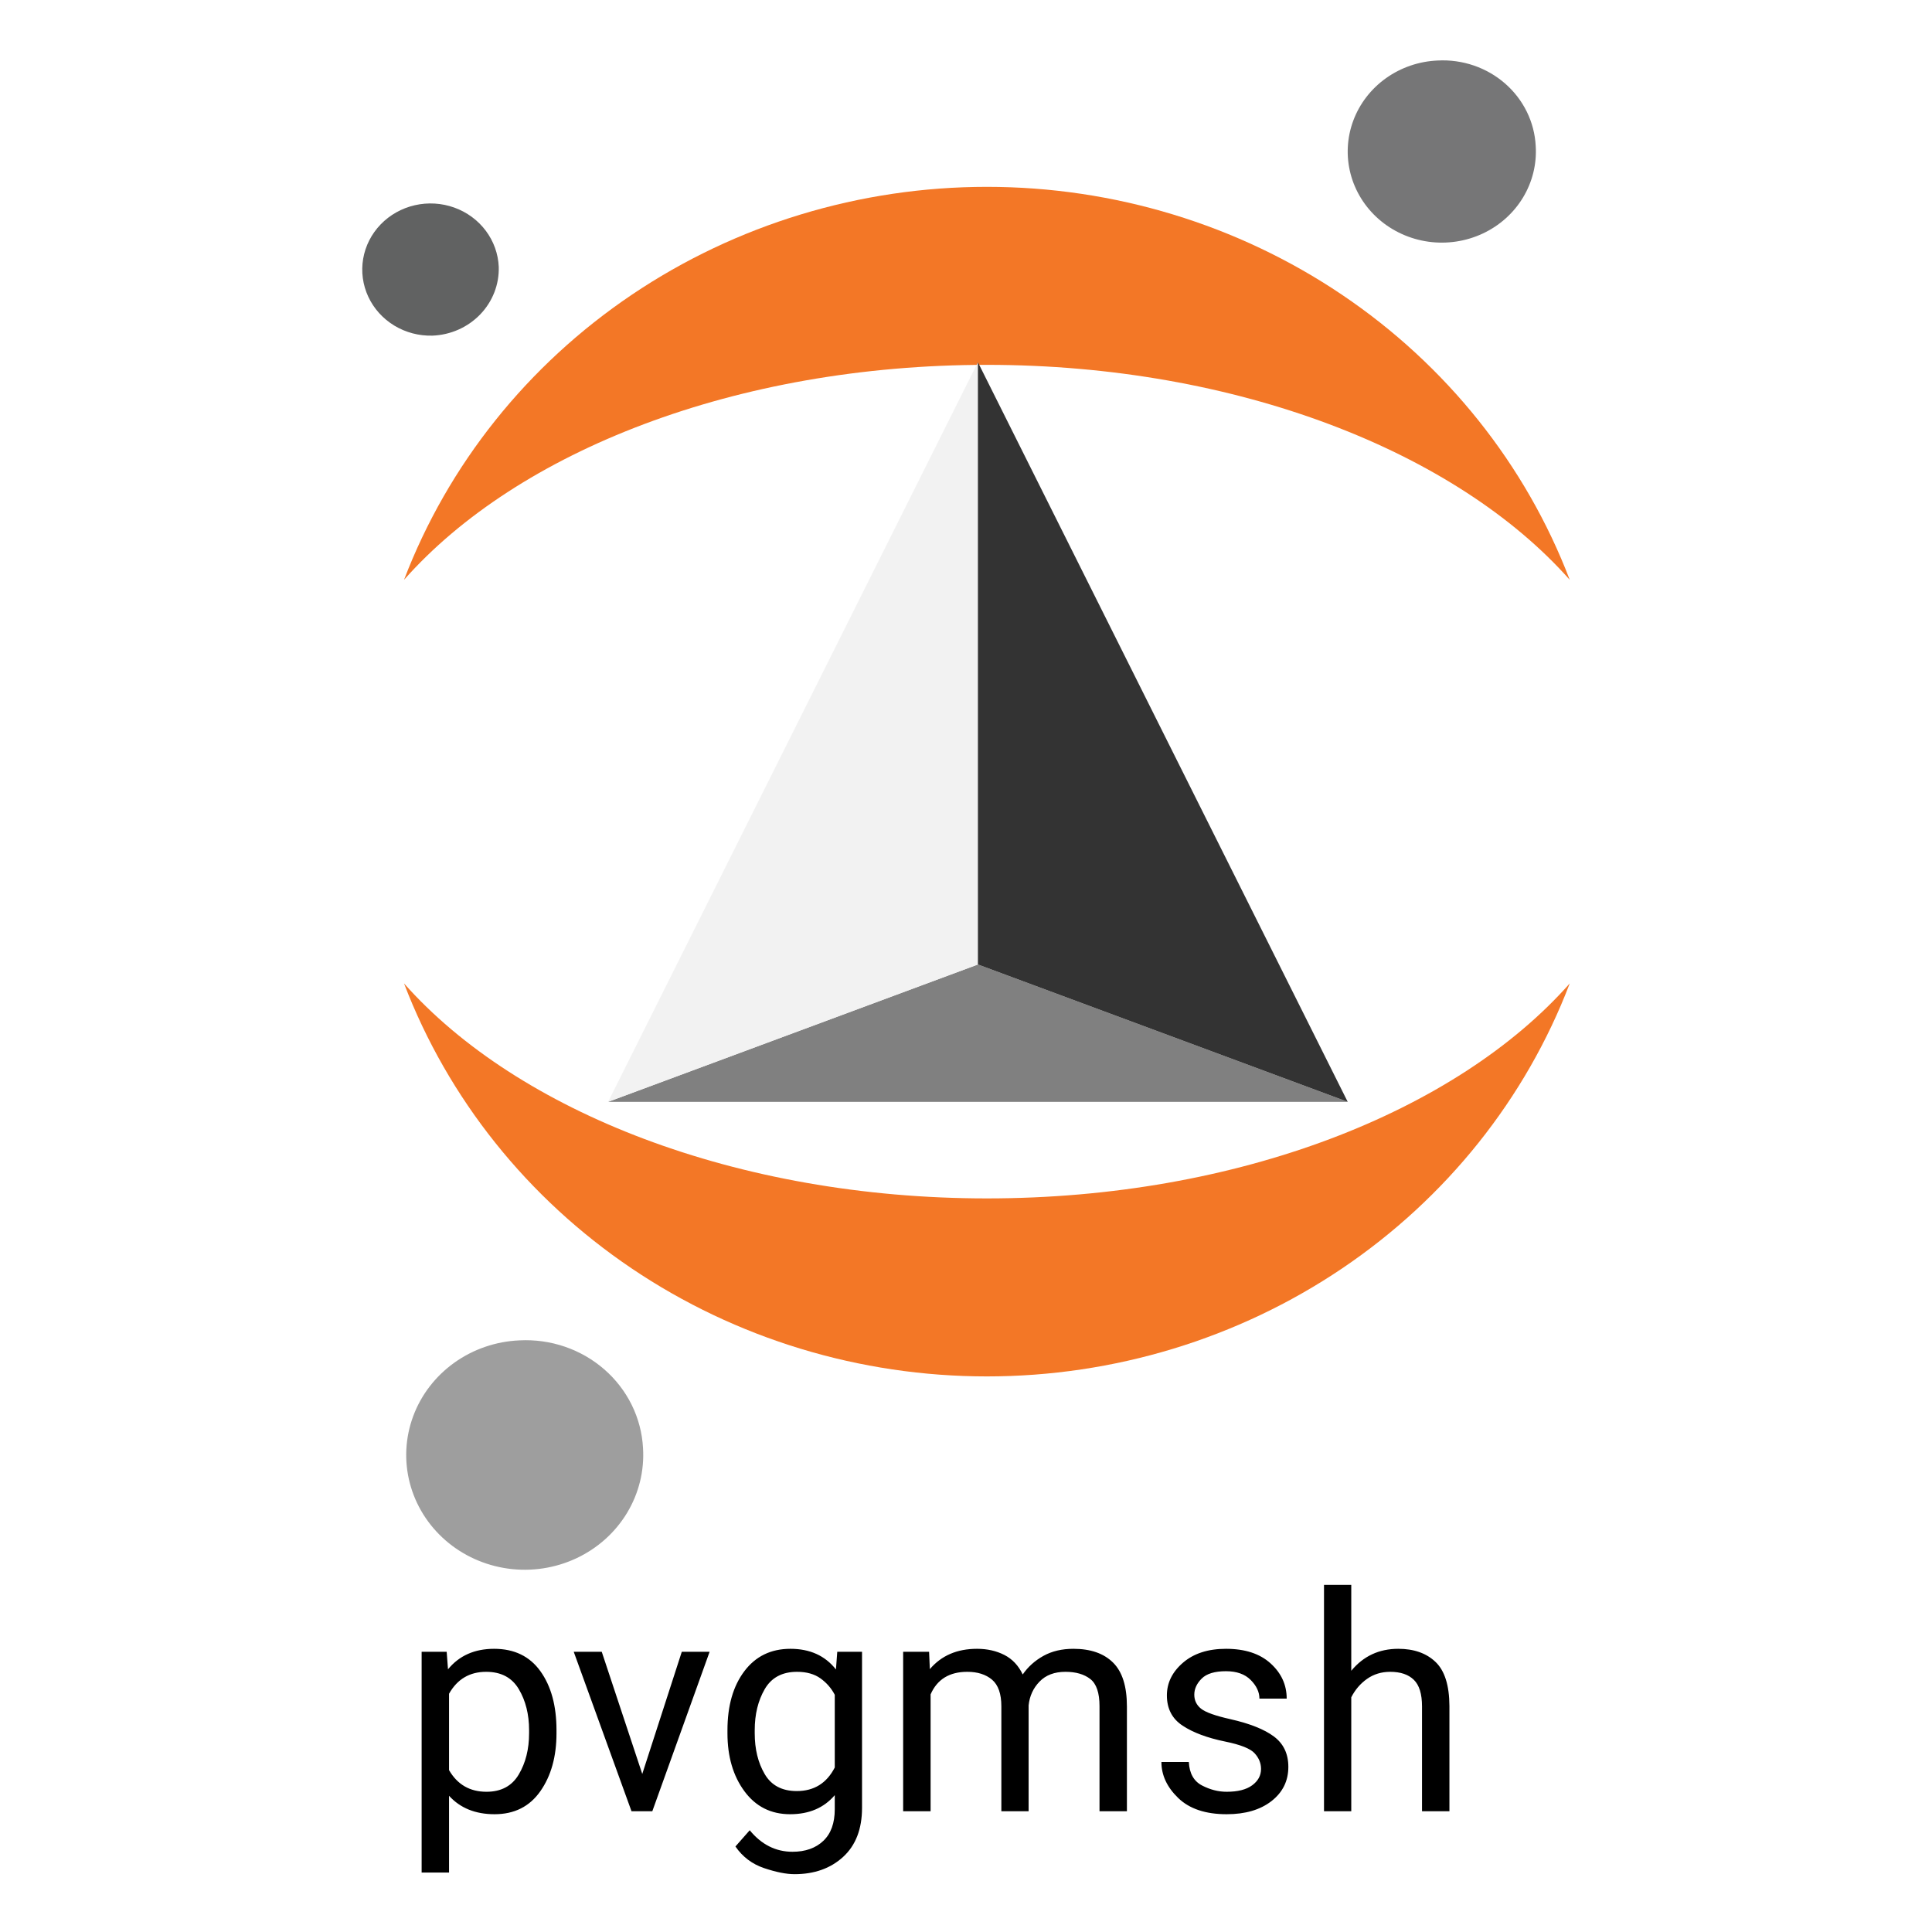
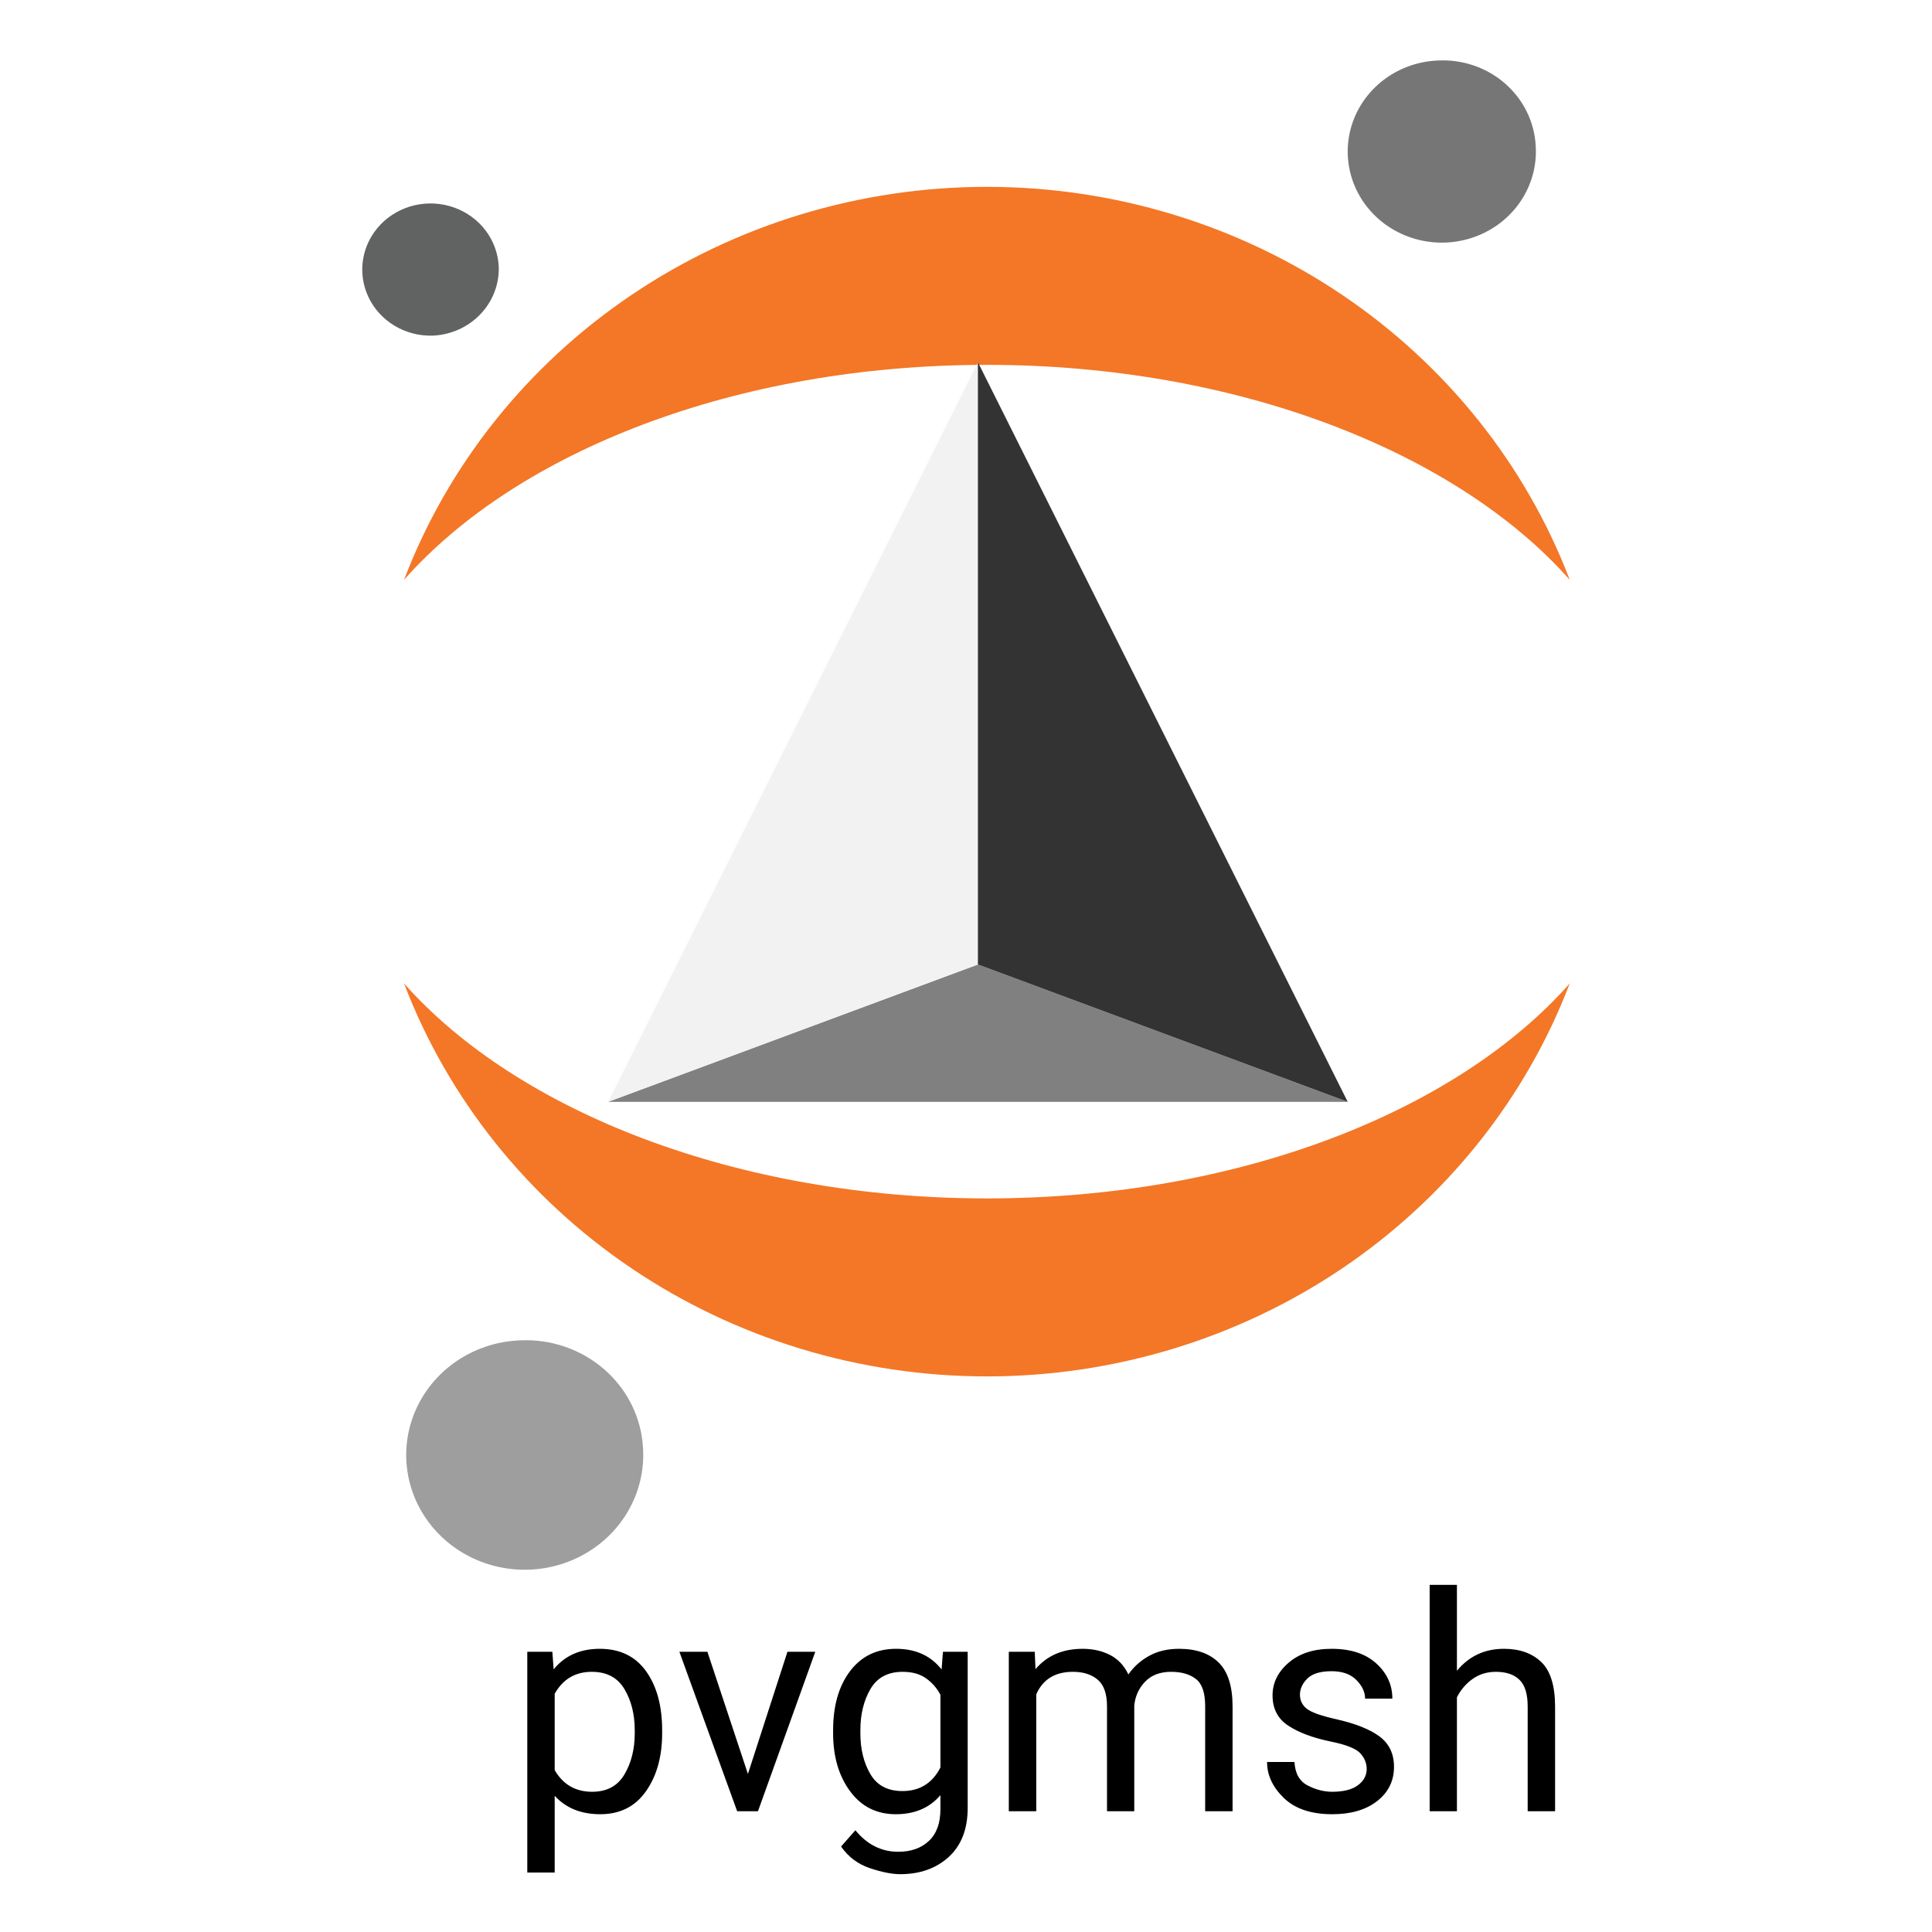
<svg xmlns="http://www.w3.org/2000/svg" viewBox="-20 -20 540 640" text-anchor="middle" version="1.1" width="800" height="800">
  <path d="M 438.724 28.354 C 439.102 34.334 437.632 40.288 434.503 45.457 C 431.373 50.626 426.725 54.776 421.151 57.378 C 415.576 59.98 409.328 60.917 403.202 60.069 C 397.076 59.221 391.35 56.627 386.752 52.617 C 382.154 48.606 378.893 43.362 377.385 37.551 C 375.876 31.74 376.189 25.626 378.282 19.987 C 380.375 14.349 384.154 9.441 389.138 5.89 C 394.122 2.338 400.086 0.303 406.268 0.045 C 410.322 -0.171 414.379 0.391 418.208 1.699 C 422.036 3.006 425.56 5.034 428.576 7.665 C 431.592 10.295 434.042 13.478 435.783 17.028 C 437.525 20.579 438.524 24.428 438.724 28.354 Z" fill="#767677" style="mix-blend-mode: normal;" />
  <path d="M 256.919 376.988 C 174.17 376.988 101.443 348.234 63.838 305.771 C 78.429 343.971 104.756 376.927 139.276 400.202 C 173.797 423.477 214.854 435.954 256.919 435.954 C 298.985 435.954 340.041 423.477 374.562 400.202 C 409.082 376.927 435.409 343.971 450 305.771 C 412.488 348.234 340.036 376.988 256.919 376.988 Z" fill="#F37726" style="mix-blend-mode: normal;" />
  <path d="M 256.919 100.862 C 339.668 100.862 412.396 129.616 450 172.078 C 435.409 133.878 409.082 100.923 374.562 77.648 C 340.041 54.372 298.985 41.895 256.919 41.895 C 214.854 41.895 173.797 54.372 139.276 77.648 C 104.756 100.923 78.429 133.878 63.838 172.078 C 101.443 129.527 173.803 100.862 256.919 100.862 Z" fill="#F37726" style="mix-blend-mode: normal;" />
  <path d="M 143.005 459.622 C 143.49 467.155 141.649 474.657 137.714 481.173 C 133.78 487.689 127.932 492.923 120.914 496.209 C 113.896 499.495 106.027 500.684 98.309 499.624 C 90.591 498.564 83.373 495.304 77.576 490.258 C 71.779 485.213 67.664 478.611 65.756 471.293 C 63.848 463.975 64.233 456.273 66.862 449.167 C 69.491 442.062 74.246 435.876 80.52 431.396 C 86.793 426.916 94.302 424.346 102.09 424.014 C 107.192 423.749 112.297 424.461 117.115 426.108 C 121.932 427.754 126.367 430.304 130.167 433.611 C 133.966 436.917 137.056 440.917 139.259 445.38 C 141.461 449.843 142.735 454.682 143.005 459.622 Z" fill="#9E9E9E" style="mix-blend-mode: normal;" />
  <path d="M 73.242 91.185 C 68.784 91.304 64.388 90.144 60.608 87.851 C 56.828 85.558 53.833 82.234 51.999 78.297 C 50.166 74.36 49.575 69.986 50.302 65.725 C 51.029 61.464 53.041 57.507 56.085 54.35 C 59.129 51.193 63.069 48.978 67.41 47.984 C 71.75 46.989 76.297 47.259 80.48 48.761 C 84.662 50.262 88.293 52.927 90.915 56.421 C 93.537 59.914 95.034 64.081 95.217 68.396 C 95.391 74.23 93.181 79.896 89.067 84.163 C 84.953 88.43 79.266 90.953 73.242 91.185 Z" fill="#616262" style="mix-blend-mode: normal;" />
  <g transform="matrix(1, 0, 0, 1, -217.8543, 76.31001)">
    <path style="fill:#808080;fill-opacity:1;stroke:none;stroke-width:0" d="M 349.299 268.69 L 471.799 223.19 L 594.299 268.69 L 349.299 268.69 Z" />
    <path style="fill:#f2f2f2;fill-opacity:1;stroke:none;stroke-width:0" d="M 349.299 268.69 L 471.799 223.19 L 471.799 23.69 L 349.299 268.69 Z" />
    <path style="fill:#333333;fill-opacity:1;stroke:none;stroke-width:0" d="M 594.299 268.69 L 471.799 223.19 L 471.799 23.69 L 594.299 268.69 Z" />
  </g>
-   <text xml:space="preserve" style="font-size:100px;font-family:Roboto;fill:#000000;stroke:none" x="215" y="580">
+   <text xml:space="preserve" style="font-size:100px;font-family:Roboto;fill:#000000;stroke:none" x="250" y="580">
    <tspan> pvgmsh </tspan>
  </text>
</svg>
